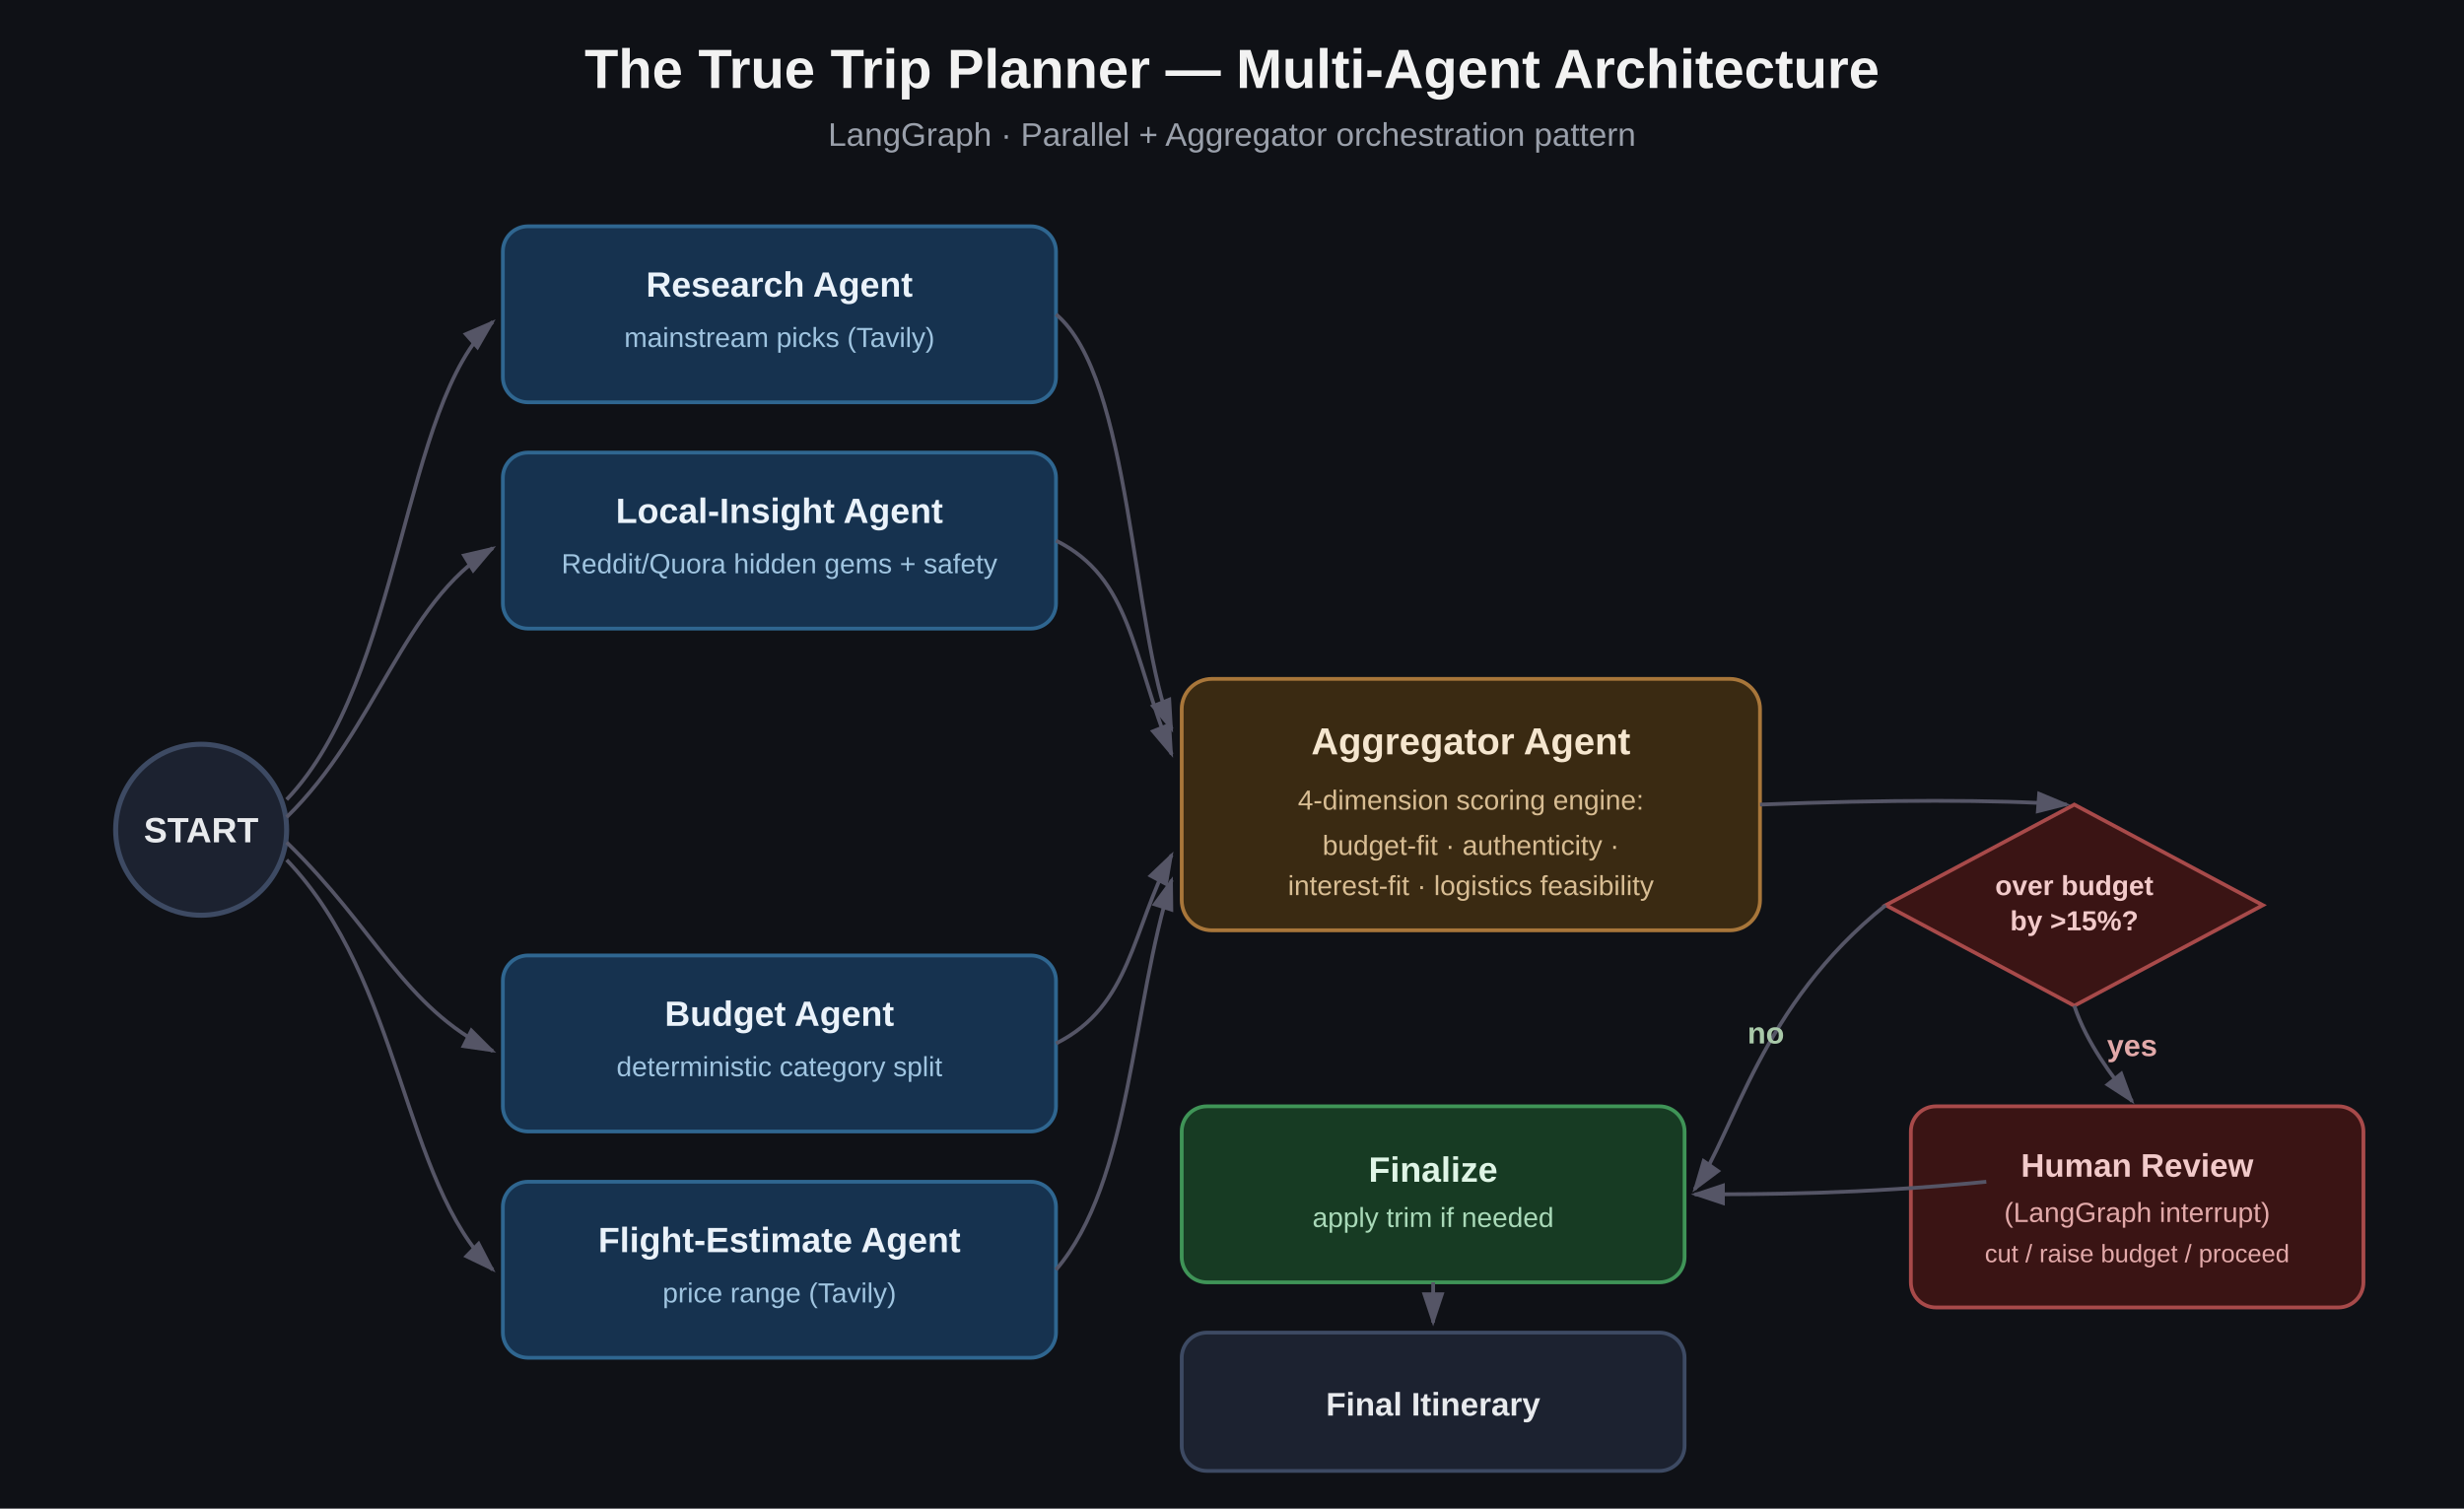
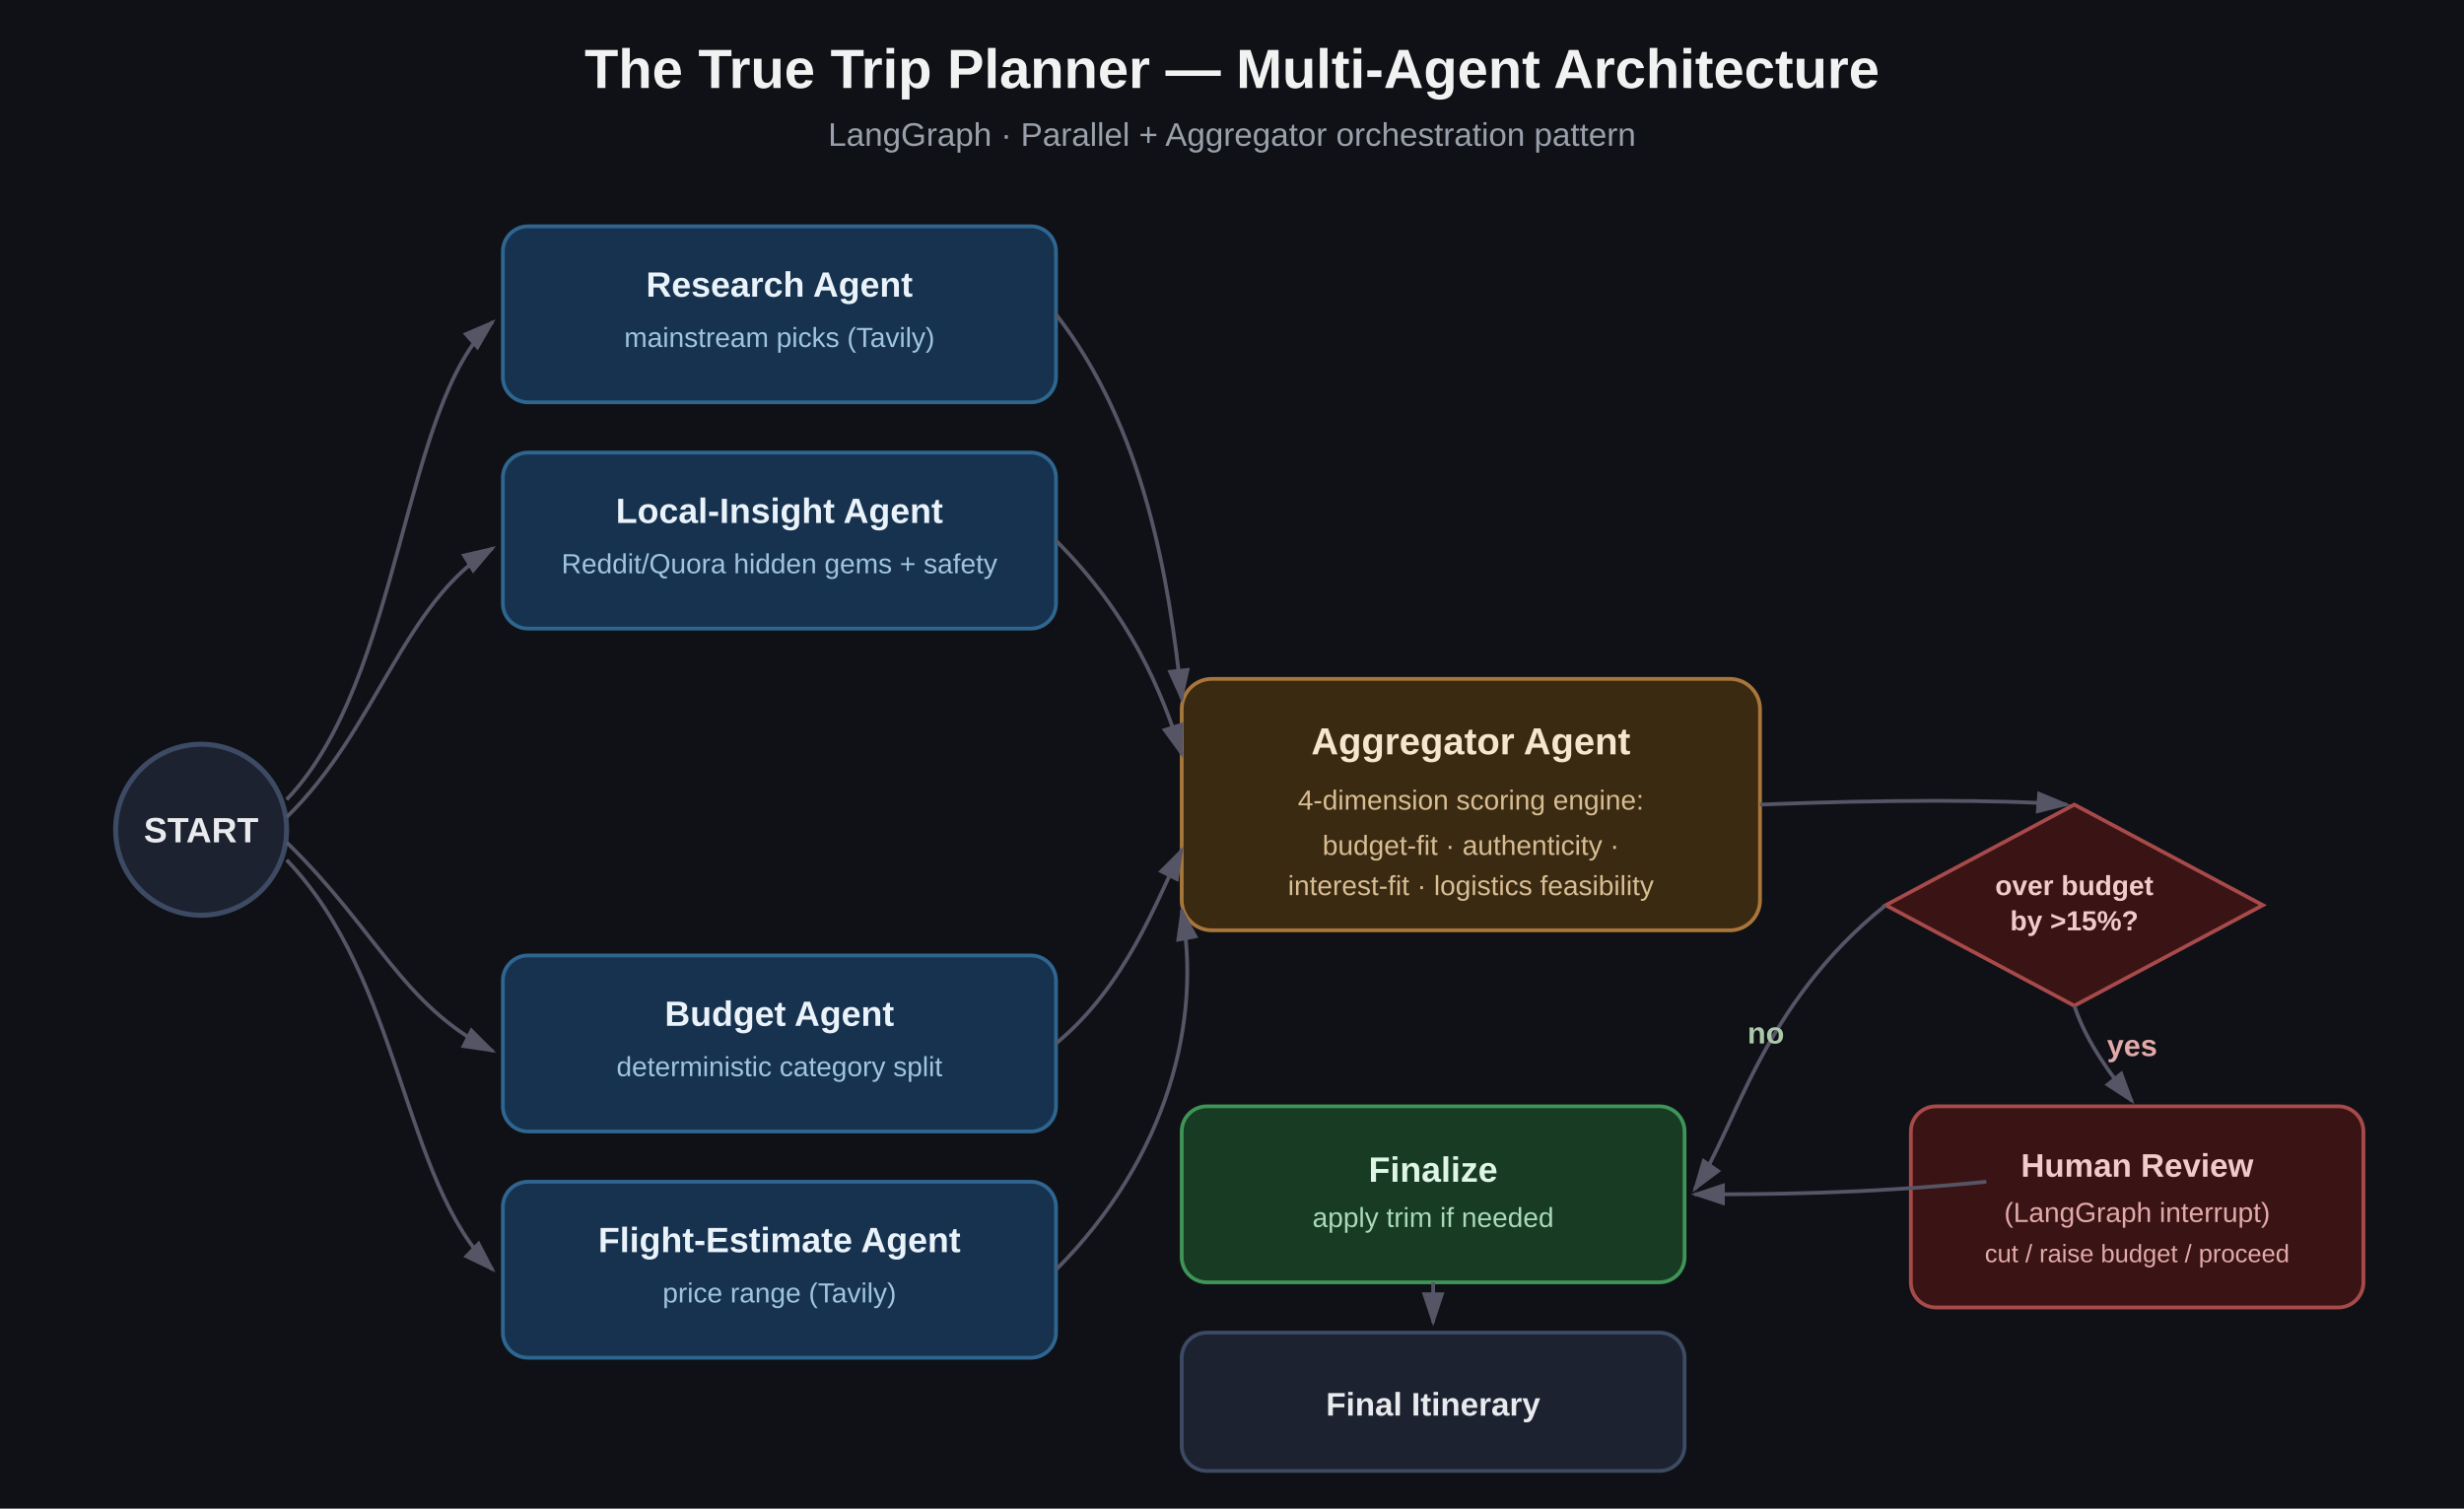
<svg xmlns="http://www.w3.org/2000/svg" width="980" height="600" viewBox="0 0 980 600" font-family="Segoe UI, Arial, sans-serif" role="img">
  <defs>
    <marker id="arrow" markerWidth="10" markerHeight="10" refX="8" refY="3" orient="auto" markerUnits="strokeWidth">
      <path d="M0,0 L0,6 L9,3 z" fill="#556" />
    </marker>
  </defs>
  <rect width="980" height="600" fill="#0f1116" />
  <text x="490" y="35" text-anchor="middle" fill="#f2f2f2" font-size="22" font-weight="600">The True Trip Planner — Multi-Agent Architecture</text>
  <text x="490" y="58" text-anchor="middle" fill="#9aa0ab" font-size="13">LangGraph · Parallel + Aggregator orchestration pattern</text>
  <circle cx="80" cy="330" r="34" fill="#1c2230" stroke="#3d4a63" stroke-width="2" />
  <text x="80" y="335" text-anchor="middle" fill="#e8eaed" font-size="14" font-weight="600">START</text>
  <g font-size="14">
    <rect x="200" y="90" width="220" height="70" rx="10" fill="#16324f" stroke="#2f6690" stroke-width="1.5" />
    <text x="310" y="118" text-anchor="middle" fill="#eaf2fa" font-weight="600">Research Agent</text>
    <text x="310" y="138" text-anchor="middle" fill="#9fc4e0" font-size="11">mainstream picks (Tavily)</text>
    <rect x="200" y="180" width="220" height="70" rx="10" fill="#16324f" stroke="#2f6690" stroke-width="1.5" />
    <text x="310" y="208" text-anchor="middle" fill="#eaf2fa" font-weight="600">Local-Insight Agent</text>
    <text x="310" y="228" text-anchor="middle" fill="#9fc4e0" font-size="11">Reddit/Quora hidden gems + safety</text>
    <rect x="200" y="380" width="220" height="70" rx="10" fill="#16324f" stroke="#2f6690" stroke-width="1.5" />
    <text x="310" y="408" text-anchor="middle" fill="#eaf2fa" font-weight="600">Budget Agent</text>
    <text x="310" y="428" text-anchor="middle" fill="#9fc4e0" font-size="11">deterministic category split</text>
    <rect x="200" y="470" width="220" height="70" rx="10" fill="#16324f" stroke="#2f6690" stroke-width="1.5" />
    <text x="310" y="498" text-anchor="middle" fill="#eaf2fa" font-weight="600">Flight-Estimate Agent</text>
    <text x="310" y="518" text-anchor="middle" fill="#9fc4e0" font-size="11">price range (Tavily)</text>
  </g>
  <path d="M114,318 C160,270 160,160 196,128" fill="none" stroke="#556" stroke-width="1.5" marker-end="url(#arrow)" />
  <path d="M114,325 C150,290 160,240 196,218" fill="none" stroke="#556" stroke-width="1.5" marker-end="url(#arrow)" />
  <path d="M114,335 C150,370 160,400 196,418" fill="none" stroke="#556" stroke-width="1.5" marker-end="url(#arrow)" />
  <path d="M114,342 C160,390 160,470 196,505" fill="none" stroke="#556" stroke-width="1.5" marker-end="url(#arrow)" />
  <rect x="470" y="270" width="230" height="100" rx="12" fill="#3a2a12" stroke="#a8763a" stroke-width="1.5" />
  <text x="585" y="300" text-anchor="middle" fill="#f5e6cf" font-weight="700" font-size="15">Aggregator Agent</text>
  <text x="585" y="322" text-anchor="middle" fill="#d8bd93" font-size="11">4-dimension scoring engine:</text>
  <text x="585" y="340" text-anchor="middle" fill="#d8bd93" font-size="11">budget-fit · authenticity ·</text>
  <text x="585" y="356" text-anchor="middle" fill="#d8bd93" font-size="11">interest-fit · logistics feasibility</text>
-   <path d="M420,125 C450,150 450,250 466,290" fill="none" stroke="#556" stroke-width="1.5" marker-end="url(#arrow)" />
-   <path d="M420,215 C450,230 450,260 466,300" fill="none" stroke="#556" stroke-width="1.5" marker-end="url(#arrow)" />
-   <path d="M420,415 C450,400 450,370 466,340" fill="none" stroke="#556" stroke-width="1.5" marker-end="url(#arrow)" />
-   <path d="M420,505 C450,470 450,400 466,350" fill="none" stroke="#556" stroke-width="1.5" marker-end="url(#arrow)" />
+   <path d="M420,125 C455,170 465,230 470,278" fill="none" stroke="#556" stroke-width="1.5" marker-end="url(#arrow)" />
+   <path d="M420,215 C450,245 462,275 470,300" fill="none" stroke="#556" stroke-width="1.5" marker-end="url(#arrow)" />
+   <path d="M420,415 C448,392 460,358 470,338" fill="none" stroke="#556" stroke-width="1.5" marker-end="url(#arrow)" />
+   <path d="M420,505 C465,460 478,405 470,362" fill="none" stroke="#556" stroke-width="1.5" marker-end="url(#arrow)" />
  <polygon points="825,320 900,360 825,400 750,360" fill="#3a1414" stroke="#a84a4a" stroke-width="1.5" />
  <text x="825" y="356" text-anchor="middle" fill="#f2caca" font-size="11" font-weight="600">over budget</text>
  <text x="825" y="370" text-anchor="middle" fill="#f2caca" font-size="11" font-weight="600">by &gt;15%?</text>
  <path d="M700,320 C750,318 795,318 822,320" fill="none" stroke="#556" stroke-width="1.5" marker-end="url(#arrow)" />
  <path d="M825,400 C830,415 840,428 848,438" fill="none" stroke="#556" stroke-width="1.5" marker-end="url(#arrow)" />
  <text x="838" y="420" fill="#e2a9a9" font-size="12" font-weight="600">yes</text>
  <path d="M750,360 C700,400 690,450 674,473" fill="none" stroke="#556" stroke-width="1.5" marker-end="url(#arrow)" />
  <text x="695" y="415" fill="#a9c9a9" font-size="12" font-weight="600">no</text>
  <rect x="760" y="440" width="180" height="80" rx="10" fill="#3a1414" stroke="#a84a4a" stroke-width="1.5" />
  <text x="850" y="468" text-anchor="middle" fill="#f2caca" font-weight="600" font-size="13">Human Review</text>
  <text x="850" y="486" text-anchor="middle" fill="#e2a9a9" font-size="11">(LangGraph interrupt)</text>
  <text x="850" y="502" text-anchor="middle" fill="#e2a9a9" font-size="10">cut / raise budget / proceed</text>
  <path d="M790,470 C740,475 700,475 674,475" fill="none" stroke="#556" stroke-width="1.5" marker-end="url(#arrow)" />
  <rect x="470" y="440" width="200" height="70" rx="10" fill="#173b23" stroke="#3f9457" stroke-width="1.5" />
  <text x="570" y="470" text-anchor="middle" fill="#dff5e6" font-weight="600" font-size="14">Finalize</text>
  <text x="570" y="488" text-anchor="middle" fill="#a9d9b8" font-size="11">apply trim if needed</text>
  <rect x="470" y="530" width="200" height="55" rx="10" fill="#1c2230" stroke="#3d4a63" stroke-width="1.5" />
  <text x="570" y="563" text-anchor="middle" fill="#e8eaed" font-weight="600" font-size="13">Final Itinerary</text>
  <path d="M570,510 L570,526" fill="none" stroke="#556" stroke-width="1.5" marker-end="url(#arrow)" />
</svg>
